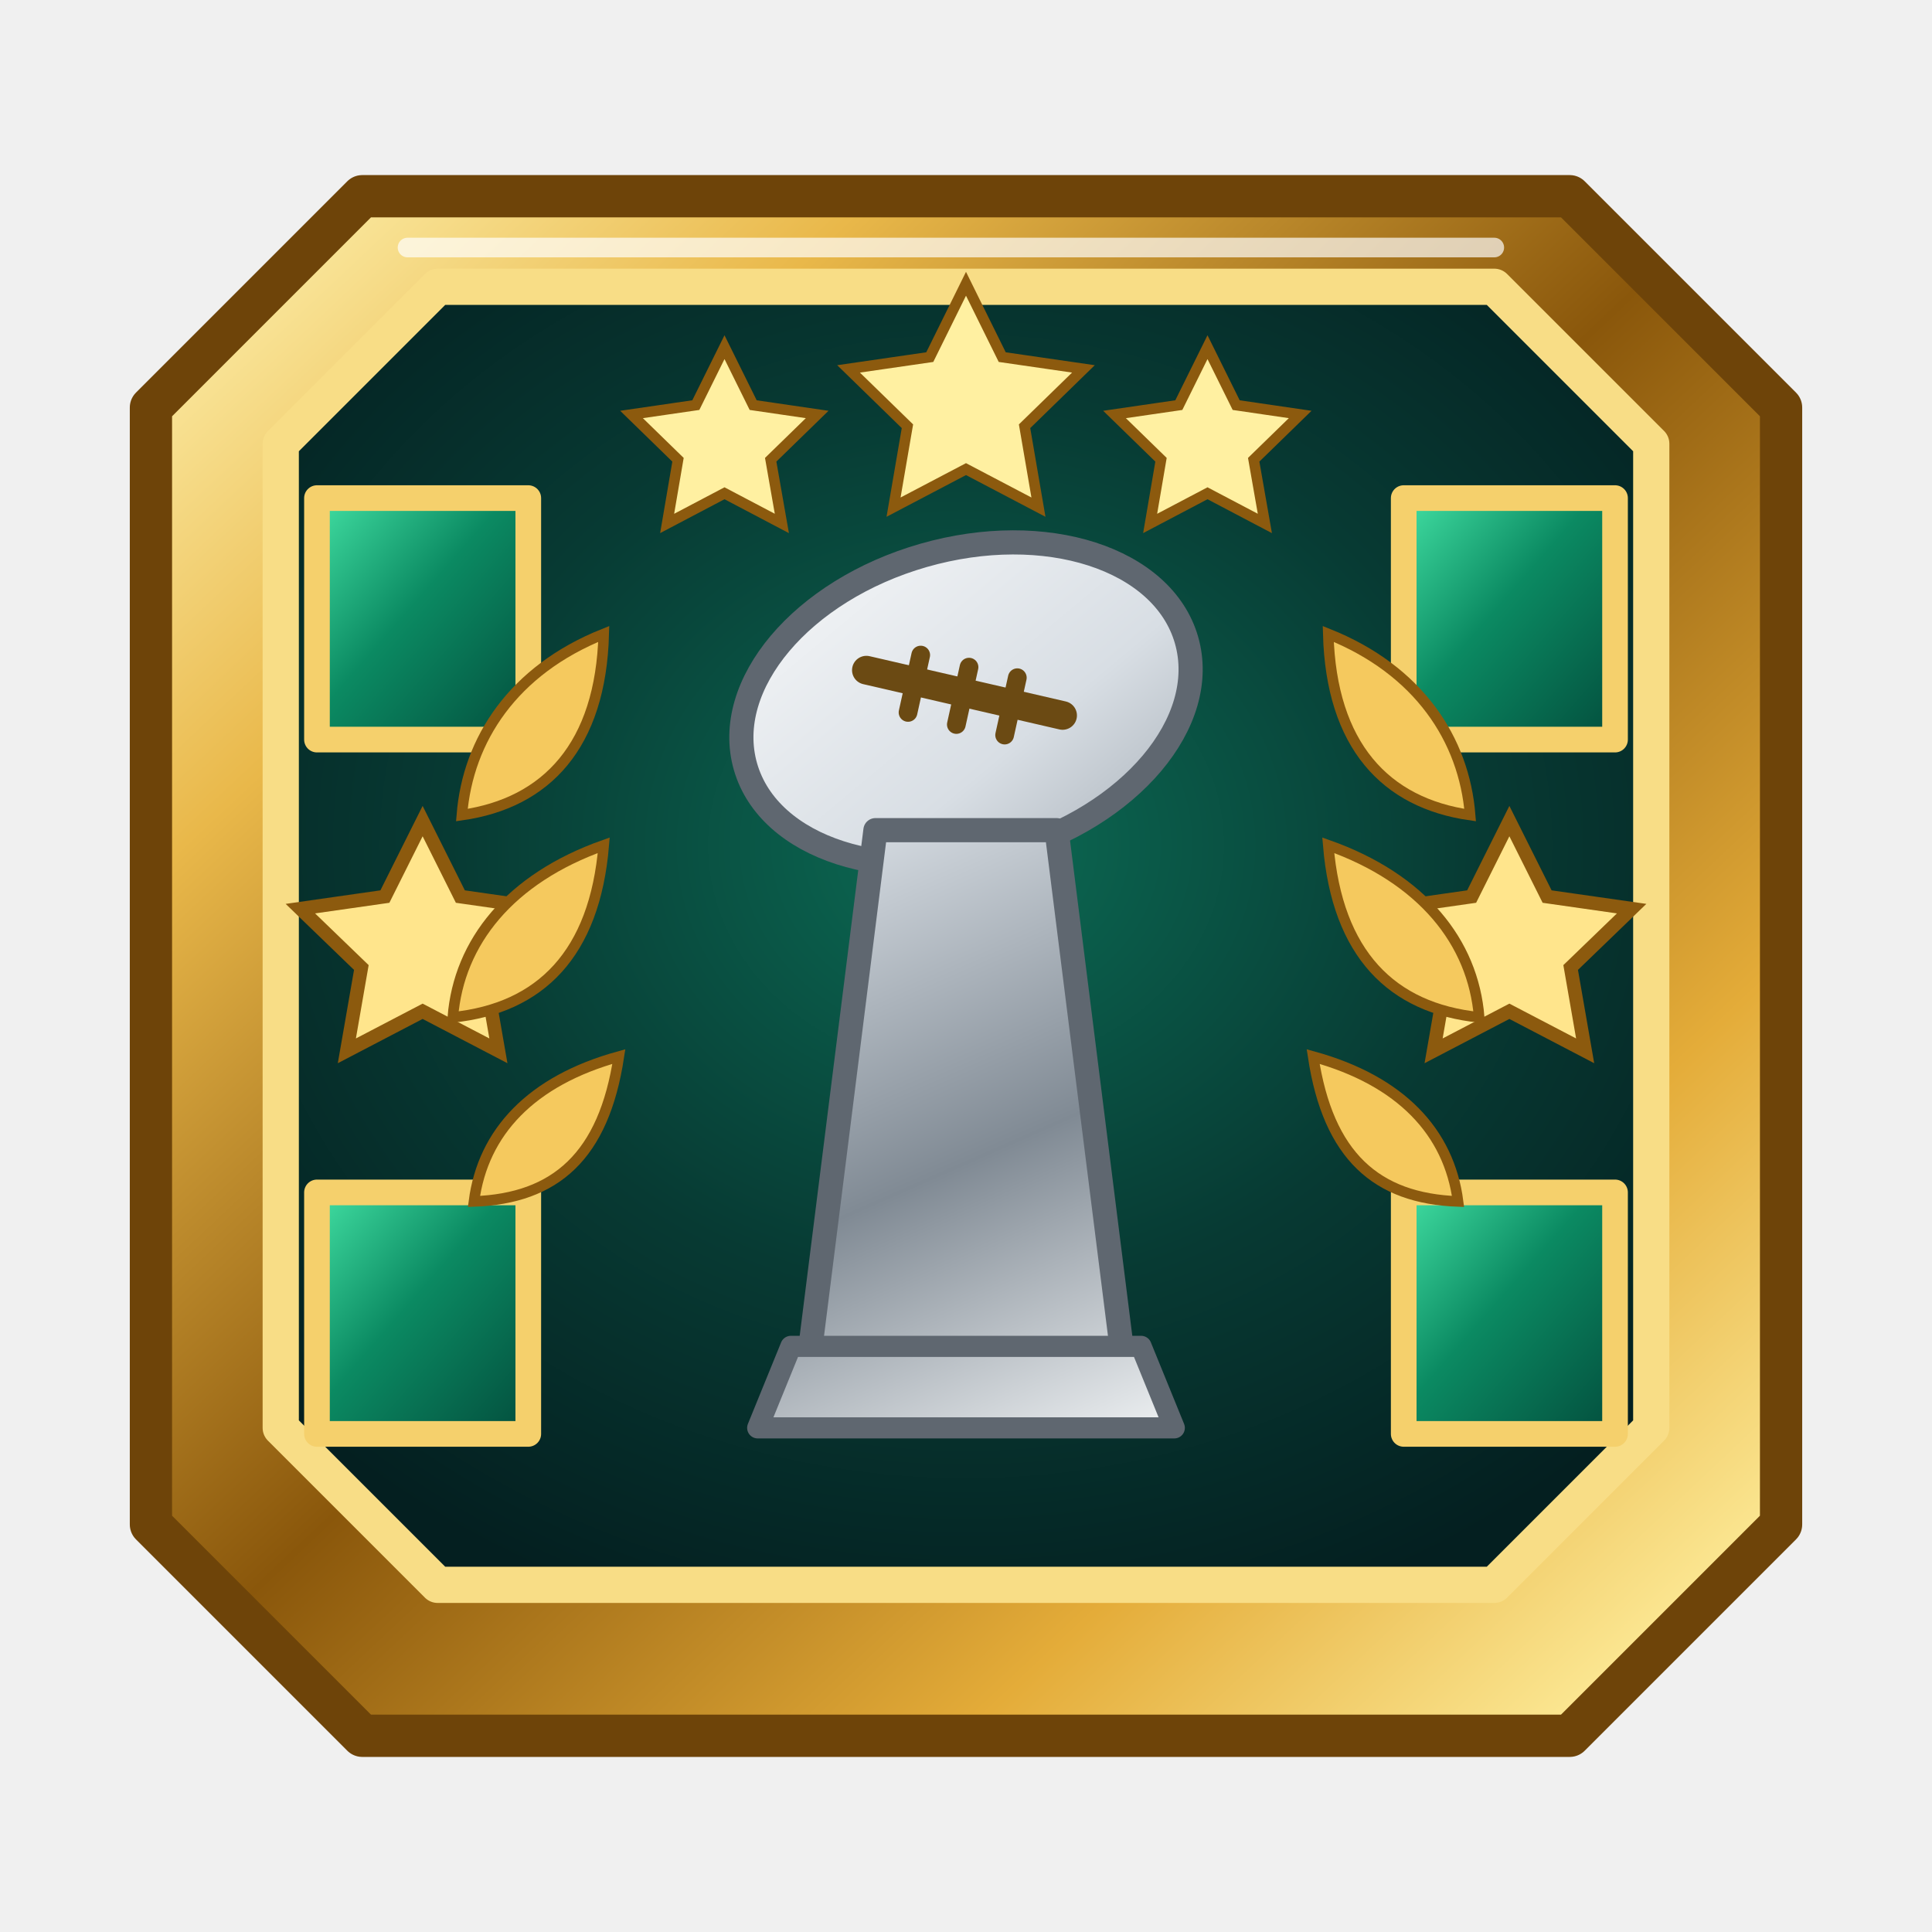
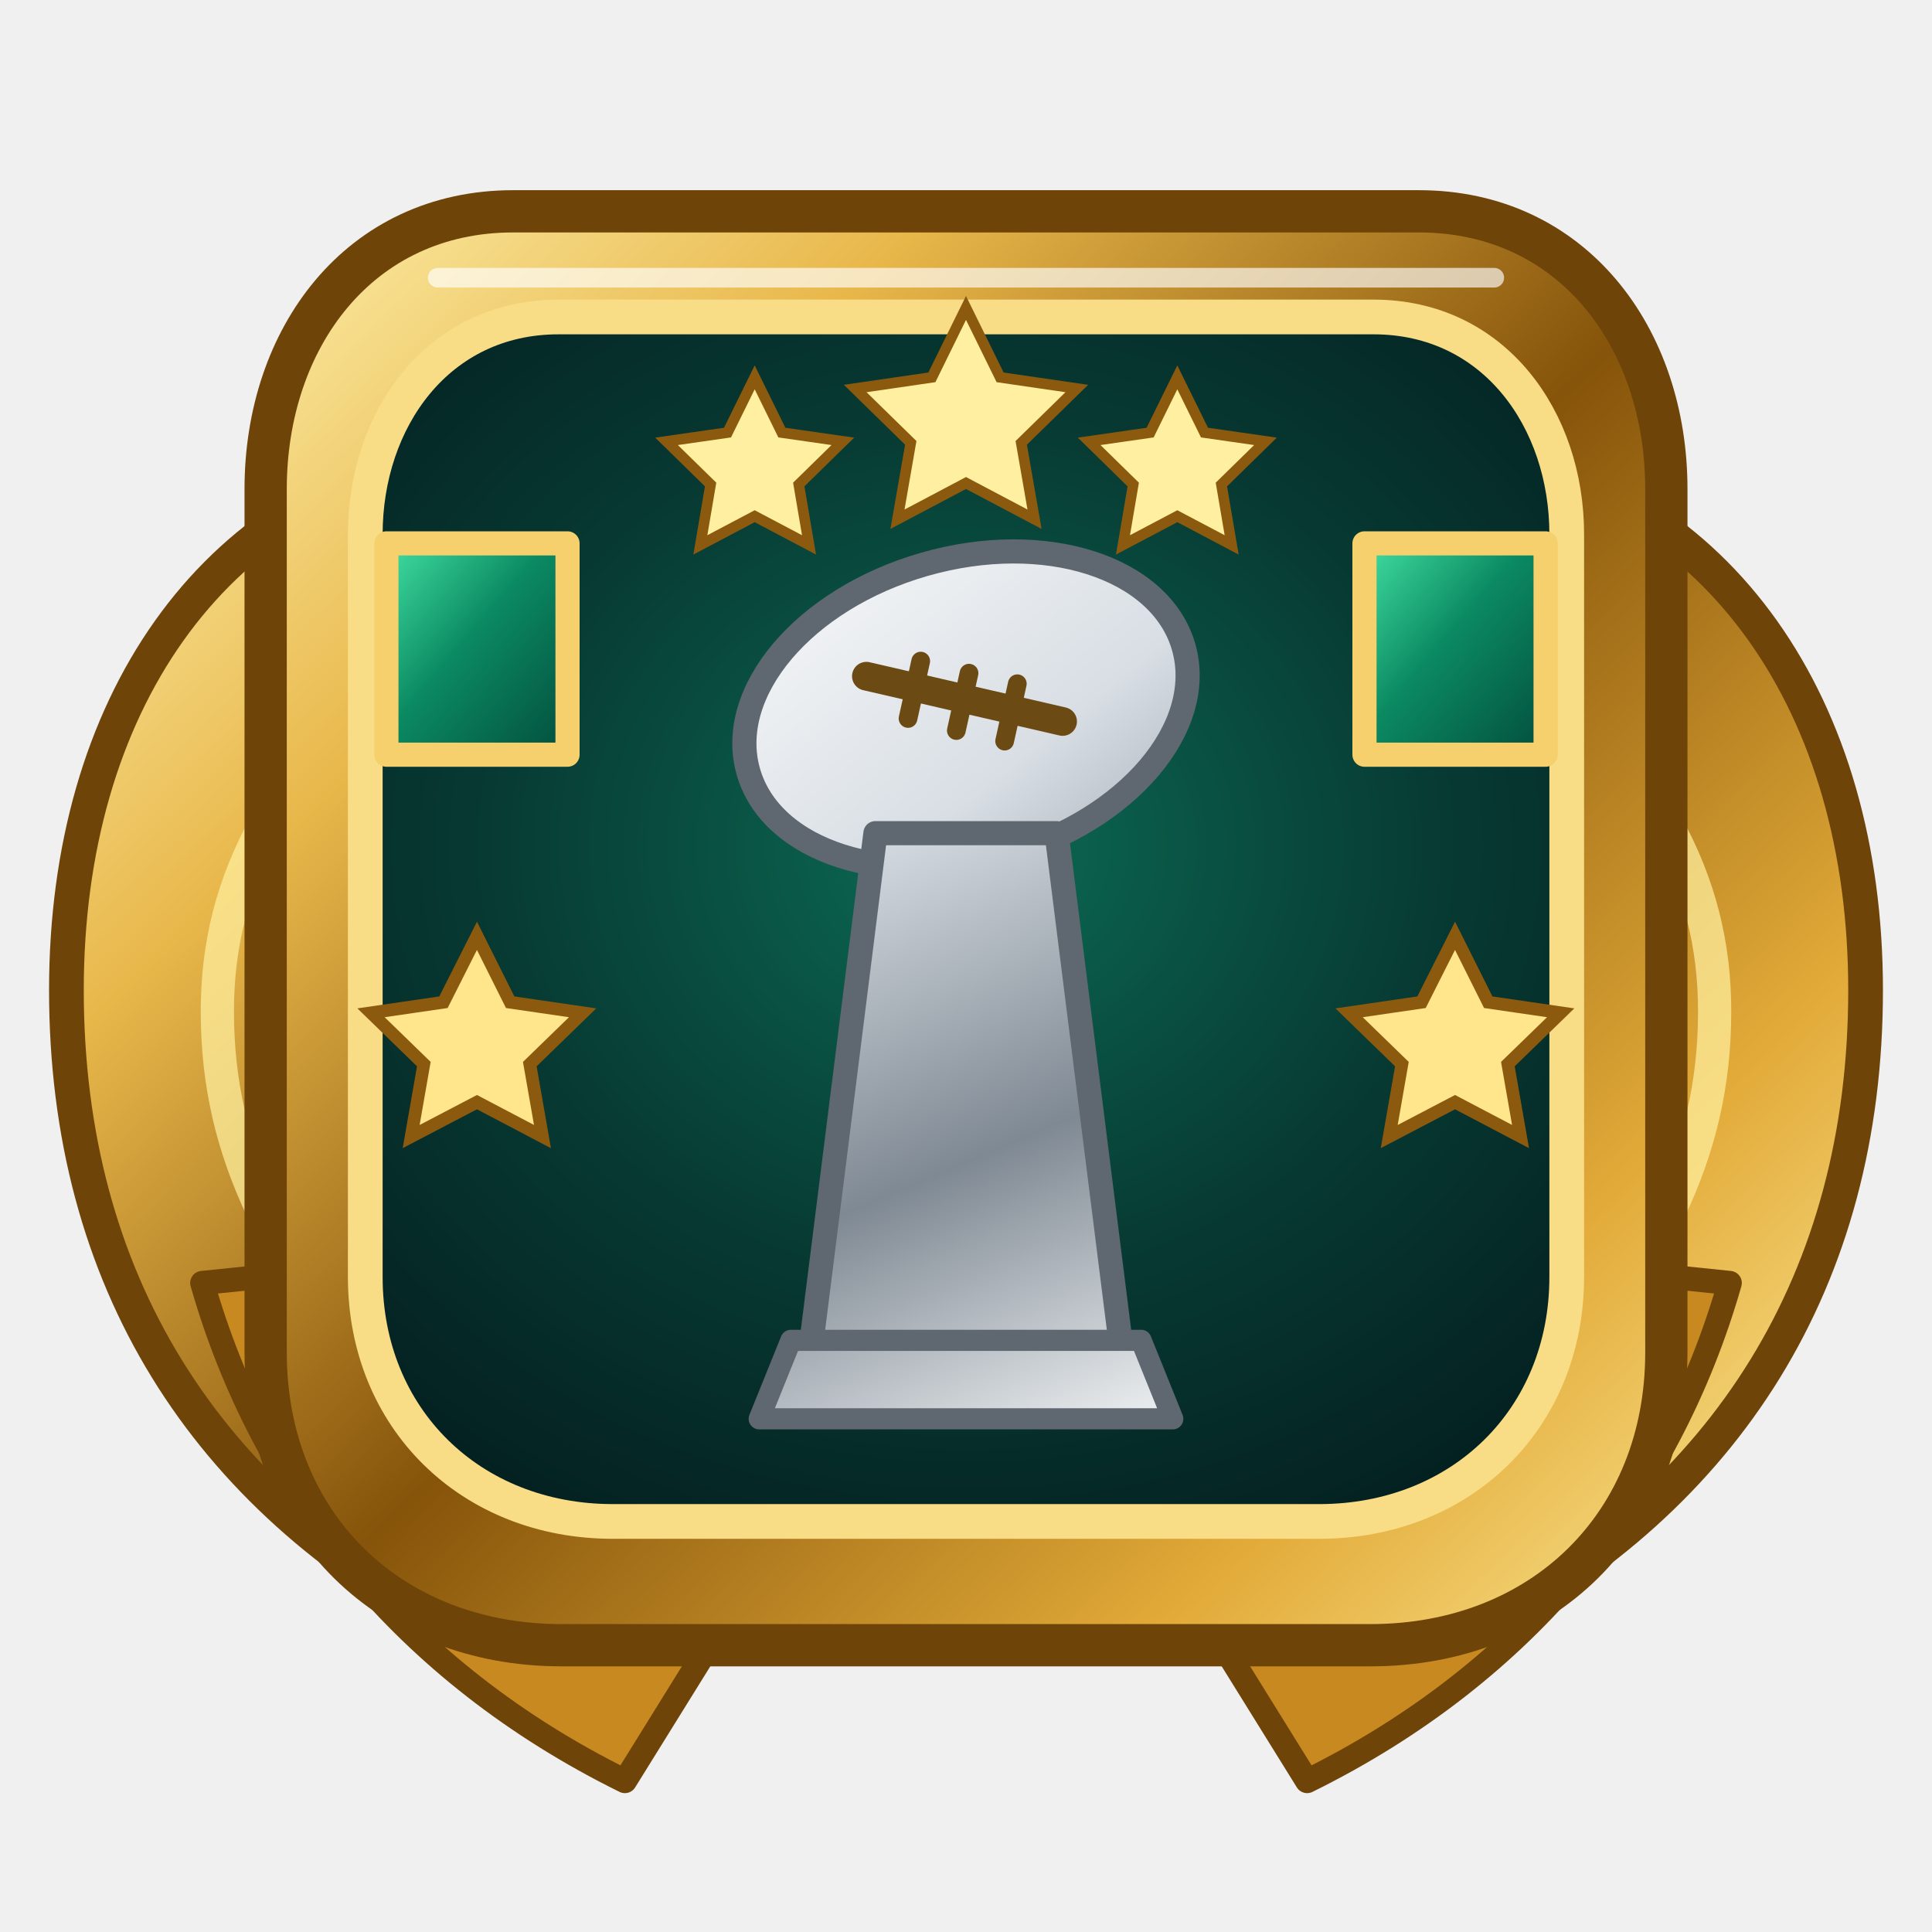
<svg xmlns="http://www.w3.org/2000/svg" viewBox="0 0 64 64" fill="none">
  <defs>
-     <linearGradient id="gold" x1="8" y1="5" x2="56" y2="56" gradientUnits="userSpaceOnUse">
+     <linearGradient id="gold" x1="7" y1="6" x2="57" y2="58" gradientUnits="userSpaceOnUse">
      <stop stop-color="#FFF4B3" />
-       <stop offset="0.22" stop-color="#E9B84A" />
-       <stop offset="0.5" stop-color="#8A570B" />
-       <stop offset="0.78" stop-color="#E4AC39" />
+       <stop offset=".24" stop-color="#E8B74A" />
+       <stop offset=".5" stop-color="#86540A" />
+       <stop offset=".78" stop-color="#E2AA38" />
      <stop offset="1" stop-color="#FFF0A0" />
    </linearGradient>
-     <linearGradient id="silver" x1="25" y1="14" x2="40" y2="48" gradientUnits="userSpaceOnUse">
+     <linearGradient id="silver" x1="25" y1="15" x2="39" y2="48" gradientUnits="userSpaceOnUse">
      <stop stop-color="#FFFFFF" />
-       <stop offset="0.36" stop-color="#D8DEE4" />
-       <stop offset="0.68" stop-color="#808A94" />
+       <stop offset=".36" stop-color="#D8DEE4" />
+       <stop offset=".68" stop-color="#7F8993" />
      <stop offset="1" stop-color="#F9FBFC" />
    </linearGradient>
-     <radialGradient id="emerald" cx="0" cy="0" r="1" gradientUnits="userSpaceOnUse" gradientTransform="translate(32 28) rotate(90) scale(27 31)">
+     <radialGradient id="emerald" cx="0" cy="0" r="1" gradientUnits="userSpaceOnUse" gradientTransform="translate(32 28) rotate(90) scale(26 29)">
      <stop stop-color="#0C6B54" />
-       <stop offset="0.55" stop-color="#073A33" />
+       <stop offset=".55" stop-color="#073A33" />
      <stop offset="1" stop-color="#041F20" />
    </radialGradient>
    <linearGradient id="gemGreen" x1="0" y1="0" x2="1" y2="1">
      <stop stop-color="#42E0A3" />
-       <stop offset="0.45" stop-color="#0B8A62" />
+       <stop offset=".45" stop-color="#0B8A62" />
      <stop offset="1" stop-color="#034E3D" />
    </linearGradient>
  </defs>
-   <path d="M12 6.5h40l7 7v37l-7 7H12l-7-7v-37l7-7Z" fill="url(#gold)" stroke="#6E4409" stroke-width="1.4" stroke-linejoin="round" />
-   <path d="M14.5 9.5h35l5.2 5.2v32.6l-5.2 5.2h-35l-5.2-5.2V14.7l5.2-5.2Z" fill="url(#emerald)" stroke="#F8DD86" stroke-width="1.2" stroke-linejoin="round" />
-   <g stroke="#F5D06C" stroke-width="0.85" stroke-linejoin="round">
-     <path d="M10.5 16.5h7v8h-7Z" fill="url(#gemGreen)" />
-     <path d="M46.5 16.5h7v8h-7Z" fill="url(#gemGreen)" />
-     <path d="M10.5 39.5h7v8h-7Z" fill="url(#gemGreen)" />
-     <path d="M46.5 39.5h7v8h-7Z" fill="url(#gemGreen)" />
+   <path d="M15 15C7 16.4 2.2 23.4 2.2 32.8c0 9.6 4.6 16.8 12.8 21.1l5-7.5c-4.9-2.9-7.2-7.3-7.2-13.4 0-5.8 2.4-10 7.2-12.4L15 15Z" fill="url(#gold)" stroke="#6E4409" stroke-width="1.15" stroke-linejoin="round" />
+   <path d="M49 15c8 1.4 12.8 8.4 12.8 17.8 0 9.6-4.6 16.8-12.8 21.1l-5-7.5c4.9-2.9 7.2-7.3 7.2-13.4 0-5.8-2.4-10-7.2-12.4L49 15Z" fill="url(#gold)" stroke="#6E4409" stroke-width="1.15" stroke-linejoin="round" />
+   <path d="M6.7 42.5c2 7 6.7 12.9 14 16.5l3.6-5.8c-5.2-2.5-8.8-6.2-10.8-11.4l-6.8.7Z" fill="#C88A20" stroke="#6E4409" stroke-width=".8" stroke-linejoin="round" />
+   <path d="M57.3 42.5c-2 7-6.7 12.9-14 16.5l-3.6-5.8c5.2-2.5 8.8-6.2 10.8-11.4l6.8.7Z" fill="#C88A20" stroke="#6E4409" stroke-width=".8" stroke-linejoin="round" />
+   <path d="M8.8 27.3c-1.1 2-1.6 4-1.6 6.2 0 2.4.5 4.5 1.5 6.6" stroke="#FFF0A0" stroke-width="1.1" stroke-linecap="round" opacity=".72" />
+   <path d="M55.2 27.3c1.1 2 1.6 4 1.6 6.2 0 2.4-.5 4.5-1.5 6.6" stroke="#FFF0A0" stroke-width="1.1" stroke-linecap="round" opacity=".72" />
+   <path d="M17 7h30c5.1 0 8.2 4.2 8.2 9.2v28.6c0 5.7-4.1 9.7-9.8 9.7H18.6c-5.7 0-9.8-4-9.8-9.7V16.2C8.8 11.2 11.9 7 17 7Z" fill="url(#gold)" stroke="#6E4409" stroke-width="1.4" />
+   <path d="M18.5 10.5h27c4 0 6.4 3.4 6.4 7.2v24.6c0 4.7-3.5 8.1-8.2 8.1H20.3c-4.7 0-8.2-3.4-8.2-8.1V17.7c0-3.8 2.4-7.2 6.4-7.2Z" fill="url(#emerald)" stroke="#F8DD86" stroke-width="1.15" />
+   <g stroke="#F5D06C" stroke-width=".8" stroke-linejoin="round">
+     <path d="M12.8 18h6v7h-6Z" fill="url(#gemGreen)" />
+     <path d="M45.2 18h6v7h-6Z" fill="url(#gemGreen)" />
  </g>
-   <g fill="#FFE58C" stroke="#8C5A0E" stroke-width="0.45">
-     <path d="m14 27.2 1.25 2.5 2.8.4-2.02 1.95.48 2.76L14 33.5l-2.51 1.31.48-2.76-2.02-1.95 2.8-.4L14 27.2Z" />
-     <path d="m50 27.2 1.25 2.5 2.8.4-2.02 1.95.48 2.76L50 33.5l-2.51 1.31.48-2.76-2.02-1.95 2.8-.4L50 27.2Z" />
+   <g fill="#FFE58C" stroke="#8C5A0E" stroke-width=".42">
+     <path d="m15.8 31 1.1 2.2 2.4.35-1.75 1.7.42 2.4-2.17-1.14-2.18 1.14.42-2.4-1.75-1.7 2.4-.35L15.8 31Z" />
+     <path d="m48.2 31 1.1 2.2 2.4.35-1.75 1.7.42 2.4-2.17-1.14-2.18 1.14.42-2.4-1.75-1.7 2.4-.35L48.2 31Z" />
  </g>
-   <g fill="#FFF0A1" stroke="#8C5A0E" stroke-width="0.35">
-     <path d="m24 11.5.95 1.92 2.12.31-1.54 1.5.37 2.11L24 16.34l-1.9 1 .36-2.11-1.54-1.5 2.13-.31L24 11.5Z" />
-     <path d="m32 9.4 1.2 2.43 2.69.39-1.95 1.9.46 2.68L32 15.54l-2.4 1.26.46-2.68-1.95-1.9 2.69-.39L32 9.4Z" />
-     <path d="m40 11.5.95 1.92 2.12.31-1.54 1.5.37 2.11L40 16.34l-1.9 1 .36-2.11-1.54-1.5 2.13-.31L40 11.5Z" />
+   <g fill="#FFF0A1" stroke="#8C5A0E" stroke-width=".35">
+     <path d="m25 12.5.9 1.83 2.02.29-1.46 1.43.34 2-1.8-.95-1.8.95.34-2-1.46-1.43 2.02-.29.9-1.83Z" />
+     <path d="m32 10.2 1.13 2.3 2.54.37-1.84 1.8.44 2.53L32 16l-2.27 1.2.44-2.53-1.84-1.8 2.54-.37L32 10.2Z" />
+     <path d="m39 12.5.9 1.83 2.02.29-1.46 1.43.34 2-1.8-.95-1.8.95.34-2-1.46-1.43 2.02-.29.9-1.83Z" />
  </g>
-   <g fill="#F5C95E" stroke="#8C5A0E" stroke-width="0.35">
-     <path d="M20 21c-3 1.2-4.5 3.5-4.7 6 2.8-.4 4.6-2.3 4.7-6Z" />
-     <path d="M20 28c-3.1 1.1-4.8 3.2-5 5.7 2.9-.3 4.7-2.1 5-5.7Z" />
-     <path d="M20.5 35c-2.9.8-4.5 2.5-4.8 4.8 2.7-.1 4.3-1.5 4.8-4.8Z" />
-     <path d="M44 21c3 1.2 4.5 3.5 4.7 6-2.8-.4-4.6-2.3-4.7-6Z" />
-     <path d="M44 28c3.1 1.1 4.8 3.2 5 5.7-2.9-.3-4.7-2.1-5-5.7Z" />
-     <path d="M43.5 35c2.9.8 4.5 2.5 4.8 4.8-2.7-.1-4.3-1.5-4.8-4.8Z" />
-   </g>
-   <ellipse cx="32" cy="23.3" rx="7.6" ry="5.1" transform="rotate(-16 32 23.3)" fill="url(#silver)" stroke="#5F6770" stroke-width="0.8" />
-   <path d="M29 27.5h6l2.2 17.5H26.8L29 27.5Z" fill="url(#silver)" stroke="#5F6770" stroke-width="0.8" stroke-linejoin="round" />
-   <path d="M26.2 44.6h11.6l1.1 2.7H25.1l1.1-2.7Z" fill="url(#silver)" stroke="#5F6770" stroke-width="0.7" stroke-linejoin="round" />
-   <path d="M28.7 22.2 35.2 23.7" stroke="#6B4A13" stroke-width="0.95" stroke-linecap="round" />
-   <path d="m30.5 21.7-.42 1.9M32.1 22.1l-.42 1.9M33.7 22.45l-.42 1.9" stroke="#6B4A13" stroke-width="0.62" stroke-linecap="round" />
-   <path d="M13.5 8.2h36" stroke="#FFFFFF" stroke-opacity="0.68" stroke-width="0.65" stroke-linecap="round" />
+   <ellipse cx="32" cy="23.5" rx="7.5" ry="5" transform="rotate(-16 32 23.5)" fill="url(#silver)" stroke="#5F6770" stroke-width=".8" />
+   <path d="M29 27.6h6l2.15 17.1H26.85L29 27.6Z" fill="url(#silver)" stroke="#5F6770" stroke-width=".8" stroke-linejoin="round" />
+   <path d="M26.2 44.4h11.6l1.05 2.6H25.15l1.05-2.6Z" fill="url(#silver)" stroke="#5F6770" stroke-width=".7" stroke-linejoin="round" />
+   <path d="M28.7 22.4 35.2 23.9" stroke="#6B4A13" stroke-width=".95" stroke-linecap="round" />
+   <path d="m30.5 21.9-.42 1.9M32.1 22.3l-.42 1.9M33.7 22.65l-.42 1.9" stroke="#6B4A13" stroke-width=".62" stroke-linecap="round" />
+   <path d="M14.5 9.2h35" stroke="#FFFFFF" stroke-opacity=".65" stroke-width=".65" stroke-linecap="round" />
</svg>
